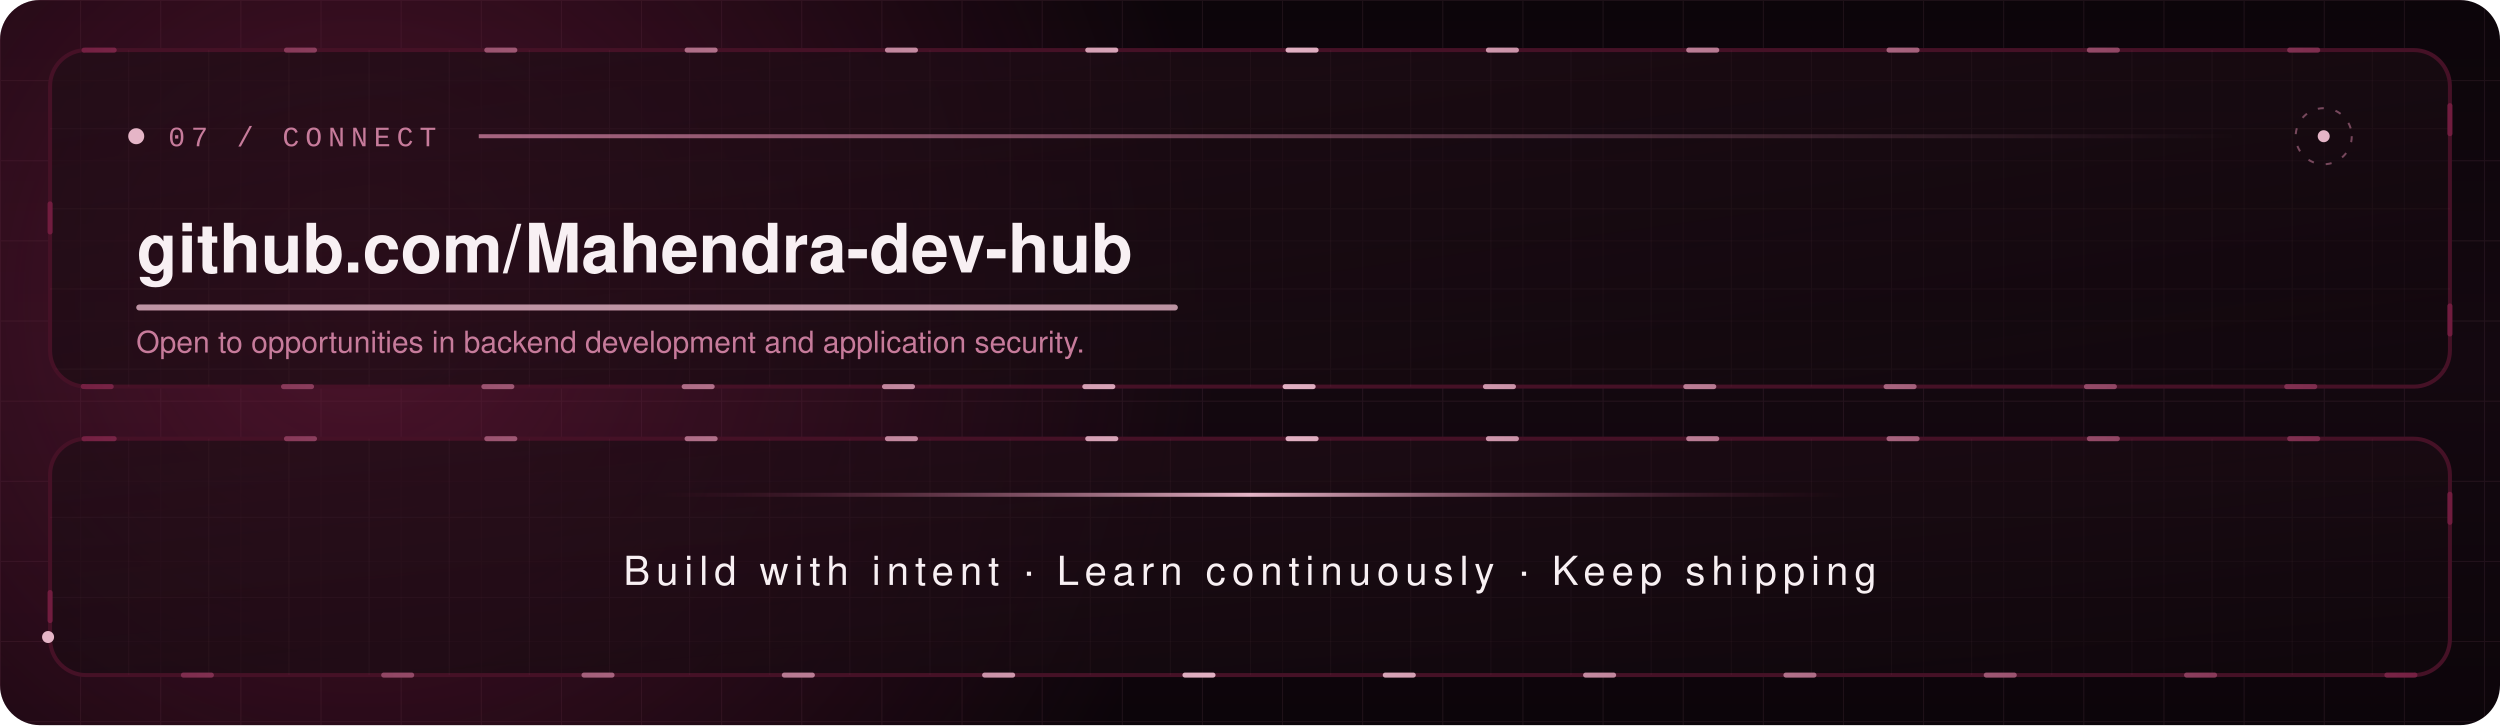
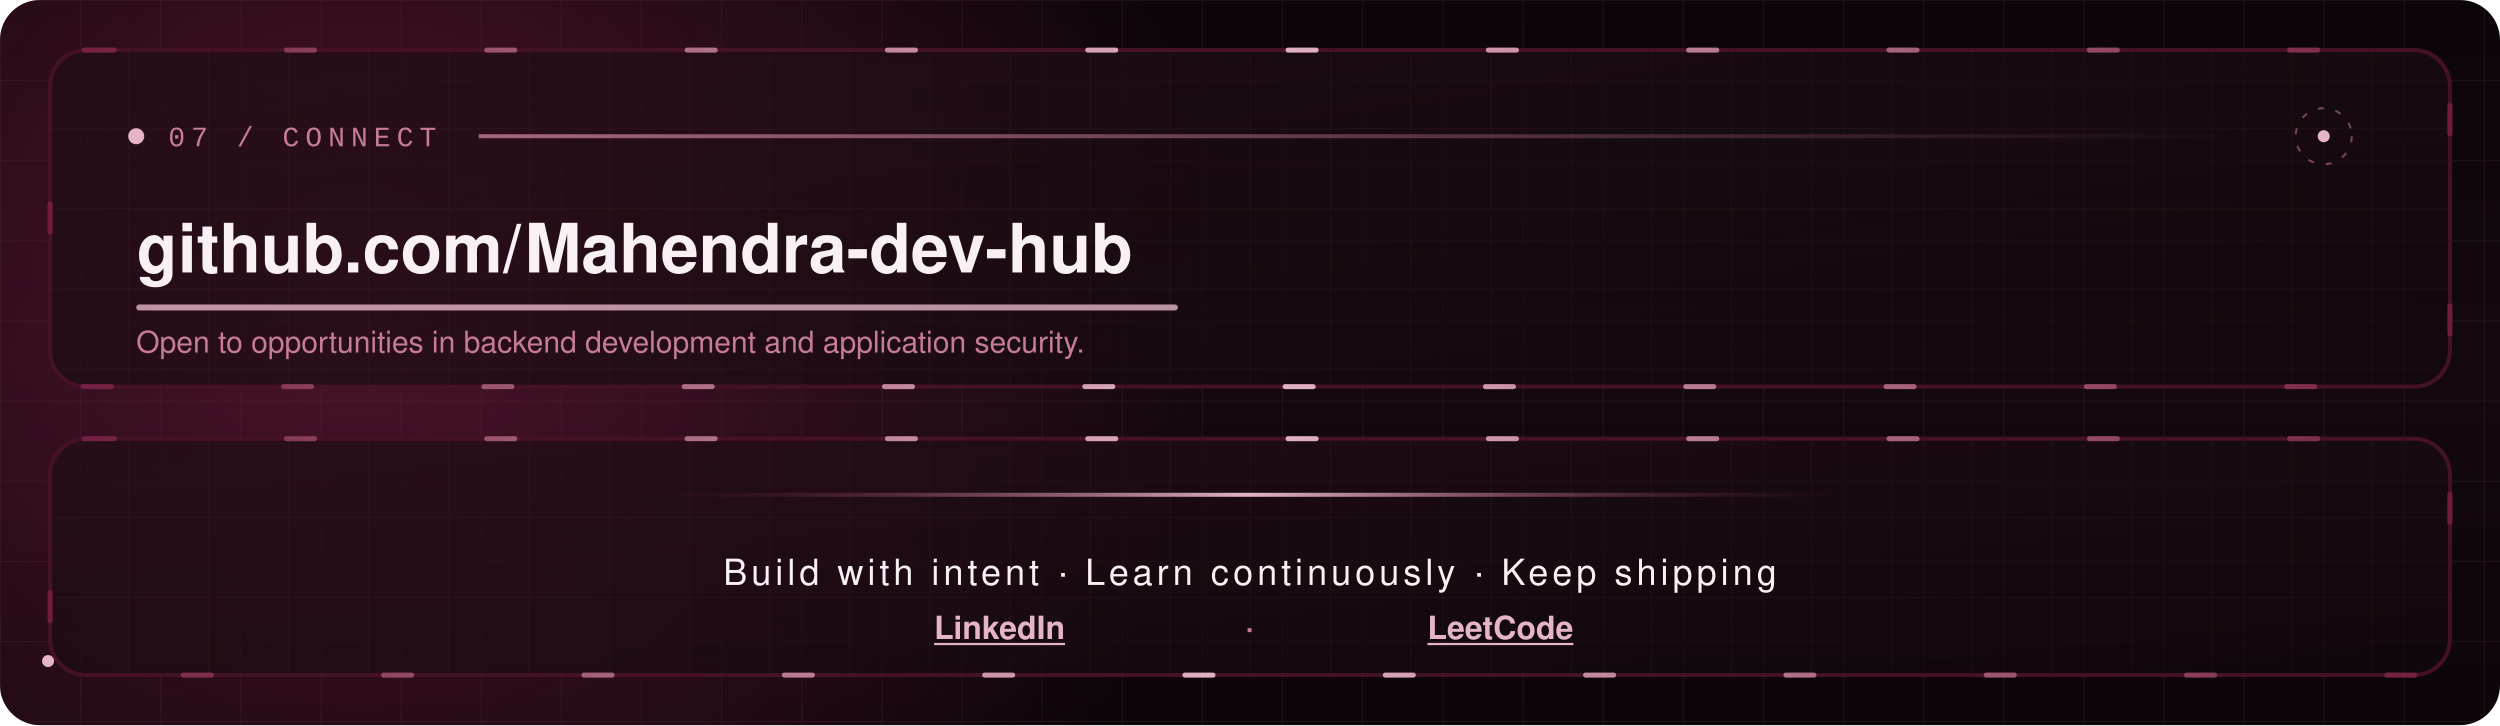
- <svg xmlns="http://www.w3.org/2000/svg" viewBox="0 0 1248 362" width="1248" height="362" role="img" aria-label="Connect: github.com/Mahendra-dev-hub. Build with intent, learn continuously, keep shipping.">
+ <svg xmlns="http://www.w3.org/2000/svg" viewBox="0 0 1248 362" width="1248" height="362" role="img" aria-label="Connect: GitHub, LinkedIn and LeetCode. Build with intent, learn continuously, keep shipping.">
  <defs>
    <linearGradient id="pbg" x1="0" y1="0" x2="0" y2="1">
      <stop offset="0" stop-color="#0c050a" />
      <stop offset="0.5" stop-color="#140810" />
      <stop offset="1" stop-color="#0c050a" />
    </linearGradient>
    <radialGradient id="aur0">
      <stop offset="0" stop-color="#701A3D" stop-opacity="0.60" />
      <stop offset="1" stop-color="#701A3D" stop-opacity="0" />
    </radialGradient>
    <radialGradient id="aur1">
      <stop offset="0" stop-color="#C77B9B" stop-opacity="0.26" />
      <stop offset="1" stop-color="#C77B9B" stop-opacity="0" />
    </radialGradient>
    <radialGradient id="aur2">
      <stop offset="0" stop-color="#6b1a3f" stop-opacity="0.50" />
      <stop offset="1" stop-color="#451126" stop-opacity="0" />
    </radialGradient>
    <linearGradient id="card" x1="0" y1="0" x2="1" y2="1">
      <stop offset="0" stop-color="#220d17" stop-opacity="0.78" />
      <stop offset="0.6" stop-color="#190B12" stop-opacity="0.68" />
      <stop offset="1" stop-color="#10070C" stop-opacity="0.64" />
    </linearGradient>
    <linearGradient id="edge" x1="0" y1="0" x2="1" y2="0">
      <stop offset="0" stop-color="#701A3D" />
      <stop offset="0.5" stop-color="#E5B5C7" />
      <stop offset="1" stop-color="#701A3D" />
    </linearGradient>
    <linearGradient id="scan" x1="0" y1="0" x2="1" y2="0">
      <stop offset="0" stop-color="#E5B5C7" stop-opacity="0" />
      <stop offset="0.5" stop-color="#E5B5C7" stop-opacity="0.10" />
      <stop offset="1" stop-color="#E5B5C7" stop-opacity="0" />
    </linearGradient>
    <linearGradient id="rule" x1="0" y1="0" x2="1" y2="0">
      <stop offset="0" stop-color="#C77B9B" stop-opacity="0.8" />
      <stop offset="1" stop-color="#C77B9B" stop-opacity="0" />
    </linearGradient>
    <linearGradient id="mline" x1="0" y1="0" x2="1" y2="0">
      <stop offset="0" stop-color="#701A3D" stop-opacity="0" />
      <stop offset="0.5" stop-color="#E5B5C7" />
      <stop offset="1" stop-color="#701A3D" stop-opacity="0" />
    </linearGradient>
    <linearGradient id="hline" x1="0" y1="0" x2="1" y2="0">
      <stop offset="0" stop-color="#C77B9B" stop-opacity="0" />
      <stop offset="0.5" stop-color="#E5B5C7" stop-opacity="0.9" />
      <stop offset="1" stop-color="#C77B9B" stop-opacity="0" />
    </linearGradient>
    <radialGradient id="hr-glow">
      <stop offset="0" stop-color="#701A3D" stop-opacity="0.75" />
      <stop offset="1" stop-color="#701A3D" stop-opacity="0" />
    </radialGradient>
    <linearGradient id="hr-path" x1="0" y1="0" x2="1" y2="0">
      <stop offset="0" stop-color="#C77B9B" />
      <stop offset="1" stop-color="#E5B5C7" />
    </linearGradient>
    <filter id="hr-soft" x="-20%" y="-20%" width="140%" height="140%">
      <feGaussianBlur stdDeviation="4" />
    </filter>
    <pattern id="pgrid" width="40" height="40" patternUnits="userSpaceOnUse">
      <path d="M40 0H0V40" fill="none" stroke="#C77B9B" stroke-opacity="0.10" stroke-width="1" />
      <animateTransform attributeName="patternTransform" type="translate" from="0 0" to="40 40" dur="6s" repeatCount="indefinite" />
    </pattern>
    <pattern id="cardgrid" width="40" height="40" patternUnits="userSpaceOnUse">
      <path d="M40 0H0V40" fill="none" stroke="#C77B9B" stroke-opacity="0.05" stroke-width="1" />
    </pattern>
    <clipPath id="page-clip-23">
      <rect width="1248" height="362" rx="20" />
    </clipPath>
    <clipPath id="cn-clip">
      <rect x="1" y="1" width="1198" height="168" rx="18" />
    </clipPath>
    <clipPath id="ft-clip">
      <rect x="1" y="1" width="1198" height="118" rx="18" />
    </clipPath>
  </defs>
  <rect width="1248" height="362" rx="20" fill="url(#pbg)" />
  <g clip-path="url(#page-clip-23)">
    <rect width="1248" height="362" fill="url(#pgrid)" />
    <circle cx="180" cy="150" r="430" fill="url(#aur0)">
      <animateTransform attributeName="transform" type="translate" values="0 0;220 90;110 -70;0 0" dur="20s" repeatCount="indefinite" />
    </circle>
    <circle cx="1146" cy="628" r="2.8" fill="#E5B5C7" opacity="0">
      <animateTransform attributeName="transform" type="translate" values="0 0;0 -338" dur="15.3s" begin="-5.5s" repeatCount="indefinite" />
      <animate attributeName="opacity" values="0;0.54;0.54;0" keyTimes="0;0.2;0.8;1" dur="15.3s" begin="-5.5s" repeatCount="indefinite" />
    </circle>
    <circle cx="901" cy="177" r="1.2" fill="#E5B5C7" opacity="0">
      <animateTransform attributeName="transform" type="translate" values="0 0;0 -400" dur="23.9s" begin="-11.9s" repeatCount="indefinite" />
      <animate attributeName="opacity" values="0;0.40;0.40;0" keyTimes="0;0.2;0.8;1" dur="23.9s" begin="-11.9s" repeatCount="indefinite" />
    </circle>
    <circle cx="34" cy="416" r="2.0" fill="#C77B9B" opacity="0">
      <animateTransform attributeName="transform" type="translate" values="0 0;0 -261" dur="26.3s" begin="-17.3s" repeatCount="indefinite" />
      <animate attributeName="opacity" values="0;0.37;0.37;0" keyTimes="0;0.2;0.8;1" dur="26.3s" begin="-17.3s" repeatCount="indefinite" />
    </circle>
    <circle cx="773" cy="643" r="1.9" fill="#E5B5C7" opacity="0">
      <animateTransform attributeName="transform" type="translate" values="0 0;0 -294" dur="26.2s" begin="-25.5s" repeatCount="indefinite" />
      <animate attributeName="opacity" values="0;0.61;0.61;0" keyTimes="0;0.2;0.8;1" dur="26.2s" begin="-25.5s" repeatCount="indefinite" />
    </circle>
    <circle cx="714" cy="539" r="1.5" fill="#E5B5C7" opacity="0">
      <animateTransform attributeName="transform" type="translate" values="0 0;0 -378" dur="21.7s" begin="-4.0s" repeatCount="indefinite" />
      <animate attributeName="opacity" values="0;0.65;0.65;0" keyTimes="0;0.2;0.8;1" dur="21.7s" begin="-4.0s" repeatCount="indefinite" />
    </circle>
    <circle cx="229" cy="214" r="2.7" fill="#E5B5C7" opacity="0">
      <animateTransform attributeName="transform" type="translate" values="0 0;0 -243" dur="17.1s" begin="-9.7s" repeatCount="indefinite" />
      <animate attributeName="opacity" values="0;0.39;0.39;0" keyTimes="0;0.2;0.8;1" dur="17.1s" begin="-9.7s" repeatCount="indefinite" />
    </circle>
    <circle cx="1164" cy="186" r="2.3" fill="#C77B9B" opacity="0">
      <animateTransform attributeName="transform" type="translate" values="0 0;0 -400" dur="15.7s" begin="-8.6s" repeatCount="indefinite" />
      <animate attributeName="opacity" values="0;0.59;0.59;0" keyTimes="0;0.2;0.8;1" dur="15.7s" begin="-8.6s" repeatCount="indefinite" />
    </circle>
    <circle cx="327" cy="71" r="2.6" fill="#E5B5C7" opacity="0">
      <animateTransform attributeName="transform" type="translate" values="0 0;0 -386" dur="25.3s" begin="-3.6s" repeatCount="indefinite" />
      <animate attributeName="opacity" values="0;0.46;0.46;0" keyTimes="0;0.2;0.8;1" dur="25.3s" begin="-3.6s" repeatCount="indefinite" />
    </circle>
    <circle cx="925" cy="66" r="1.9" fill="#C77B9B" opacity="0">
      <animateTransform attributeName="transform" type="translate" values="0 0;0 -227" dur="21.2s" begin="-0.5s" repeatCount="indefinite" />
      <animate attributeName="opacity" values="0;0.63;0.63;0" keyTimes="0;0.2;0.8;1" dur="21.2s" begin="-0.5s" repeatCount="indefinite" />
    </circle>
    <circle cx="1004" cy="455" r="3.0" fill="#C77B9B" opacity="0">
      <animateTransform attributeName="transform" type="translate" values="0 0;0 -410" dur="26.9s" begin="-20.1s" repeatCount="indefinite" />
      <animate attributeName="opacity" values="0;0.59;0.59;0" keyTimes="0;0.2;0.8;1" dur="26.9s" begin="-20.1s" repeatCount="indefinite" />
    </circle>
    <circle cx="435" cy="645" r="1.9" fill="#E5B5C7" opacity="0">
      <animateTransform attributeName="transform" type="translate" values="0 0;0 -235" dur="17.1s" begin="-12.9s" repeatCount="indefinite" />
      <animate attributeName="opacity" values="0;0.56;0.56;0" keyTimes="0;0.2;0.8;1" dur="17.1s" begin="-12.9s" repeatCount="indefinite" />
    </circle>
    <circle cx="574" cy="196" r="1.4" fill="#E5B5C7" opacity="0">
      <animateTransform attributeName="transform" type="translate" values="0 0;0 -350" dur="22.9s" begin="-18.6s" repeatCount="indefinite" />
      <animate attributeName="opacity" values="0;0.66;0.66;0" keyTimes="0;0.2;0.8;1" dur="22.9s" begin="-18.6s" repeatCount="indefinite" />
    </circle>
    <rect x="0" y="-12" width="1248" height="3" fill="url(#hline)" opacity="0.7">
      <animate attributeName="y" values="-12;362" dur="14s" repeatCount="indefinite" />
    </rect>
  </g>
  <g transform="translate(24 24)">
    <rect x="1" y="1" width="1198" height="168" rx="18" fill="url(#card)" stroke="#451126" stroke-width="2" />
    <g clip-path="url(#cn-clip)">
      <rect x="1" y="1" width="1198" height="168" fill="url(#cardgrid)" />
      <rect x="-300" y="0" width="300" height="170" fill="url(#scan)">
        <animate attributeName="x" values="-300;1300" dur="9s" repeatCount="indefinite" />
      </rect>
    </g>
    <rect x="1" y="1" width="1198" height="168" rx="18" fill="none" stroke="url(#edge)" stroke-width="2.5" pathLength="100" stroke-dasharray="14 86" stroke-linecap="round">
      <animate attributeName="stroke-dashoffset" from="0" to="-100" dur="8s" repeatCount="indefinite" />
    </rect>
    <circle cx="44" cy="44" r="4" fill="#E5B5C7">
      <animate attributeName="opacity" values="1;0.3;1" dur="2.4s" repeatCount="indefinite" />
      <animate attributeName="r" values="4;6;4" dur="2.4s" repeatCount="indefinite" />
    </circle>
    <text x="60" y="49" fill="#C77B9B" font-family="Consolas, 'Courier New', monospace" font-size="14" font-weight="400" text-anchor="start" letter-spacing="3">07 / CONNECT</text>
    <rect x="215" y="43" width="875" height="2" fill="url(#rule)">
      <animate attributeName="opacity" values="0.35;1;0.35" dur="5s" repeatCount="indefinite" />
    </rect>
    <g transform="translate(1136 44)" fill="none" stroke="#C77B9B" stroke-opacity="0.55">
      <circle r="14" stroke-dasharray="3 6">
        <animateTransform attributeName="transform" type="rotate" from="0" to="360" dur="14s" repeatCount="indefinite" />
      </circle>
      <circle r="3" fill="#E5B5C7" stroke="none" />
    </g>
    <g>
      <animate attributeName="opacity" values="0;0;1" keyTimes="0;0.222;1" dur="0.90s" fill="freeze" />
      <animateTransform attributeName="transform" type="translate" values="0 12;0 12;0 0" keyTimes="0;0.222;1" dur="0.90s" fill="freeze" />
      <text x="44" y="112" fill="#F8F0F3" font-family="'Segoe UI', Helvetica, Arial, sans-serif" font-size="34" font-weight="700" text-anchor="start">github.com/Mahendra-dev-hub</text>
    </g>
    <rect x="44" y="128" width="520" height="3" rx="1.5" fill="#E5B5C7" opacity="0.8">
      <animate attributeName="width" values="40;520;520;40" keyTimes="0;0.5;0.85;1" dur="6s" repeatCount="indefinite" />
    </rect>
    <g>
      <animate attributeName="opacity" values="0;0;1" keyTimes="0;0.462;1" dur="1.30s" fill="freeze" />
      <animateTransform attributeName="transform" type="translate" values="0 12;0 12;0 0" keyTimes="0;0.462;1" dur="1.30s" fill="freeze" />
      <text x="44" y="152" fill="#C77B9B" font-family="'Segoe UI', Helvetica, Arial, sans-serif" font-size="15" font-weight="400" text-anchor="start">Open to opportunities in backend development and application security.</text>
    </g>
  </g>
  <g transform="translate(24 218)">
    <rect x="1" y="1" width="1198" height="118" rx="18" fill="url(#card)" stroke="#451126" stroke-width="2" />
    <g clip-path="url(#ft-clip)">
      <rect x="1" y="1" width="1198" height="118" fill="url(#cardgrid)" />
      <rect x="-300" y="0" width="300" height="120" fill="url(#scan)">
        <animate attributeName="x" values="-300;1300" dur="9s" repeatCount="indefinite" />
      </rect>
    </g>
    <rect x="1" y="1" width="1198" height="118" rx="18" fill="none" stroke="url(#edge)" stroke-width="2.5" pathLength="100" stroke-dasharray="14 86" stroke-linecap="round">
      <animate attributeName="stroke-dashoffset" from="0" to="-100" dur="8s" repeatCount="indefinite" />
    </rect>
    <rect x="300" y="28" width="600" height="2" fill="url(#mline)">
      <animate attributeName="opacity" values="0.4;1;0.4" dur="5s" repeatCount="indefinite" />
    </rect>
-     <text x="600" y="74" fill="#F8F0F3" font-family="'Segoe UI', Helvetica, Arial, sans-serif" font-size="20" font-weight="400" text-anchor="middle" letter-spacing="3">Build with intent  ·  Learn continuously  ·  Keep shipping</text>
-     <circle cx="0" cy="100" r="3" fill="#E5B5C7">
+     <text x="600" y="74" fill="#F8F0F3" font-family="'Segoe UI', Helvetica, Arial, sans-serif" font-size="18" font-weight="400" text-anchor="middle" letter-spacing="2">Build with intent · Learn continuously · Keep shipping</text>
+     <g font-family="'Segoe UI', Helvetica, Arial, sans-serif" font-size="16" font-weight="600" text-anchor="middle">
+       <a href="YOUR_LINKEDIN_URL" target="_blank" rel="noopener noreferrer">
+         <text x="475" y="101" fill="#E5B5C7" text-decoration="underline">LinkedIn</text>
+       </a>
+       <text x="600" y="101" fill="#C77B9B">·</text>
+       <a href="YOUR_LEETCODE_URL" target="_blank" rel="noopener noreferrer">
+         <text x="725" y="101" fill="#E5B5C7" text-decoration="underline">LeetCode</text>
+       </a>
+     </g>
+     <circle cx="0" cy="112" r="3" fill="#E5B5C7">
      <animate attributeName="cx" values="0;1200" dur="9s" repeatCount="indefinite" />
    </circle>
  </g>
</svg>
